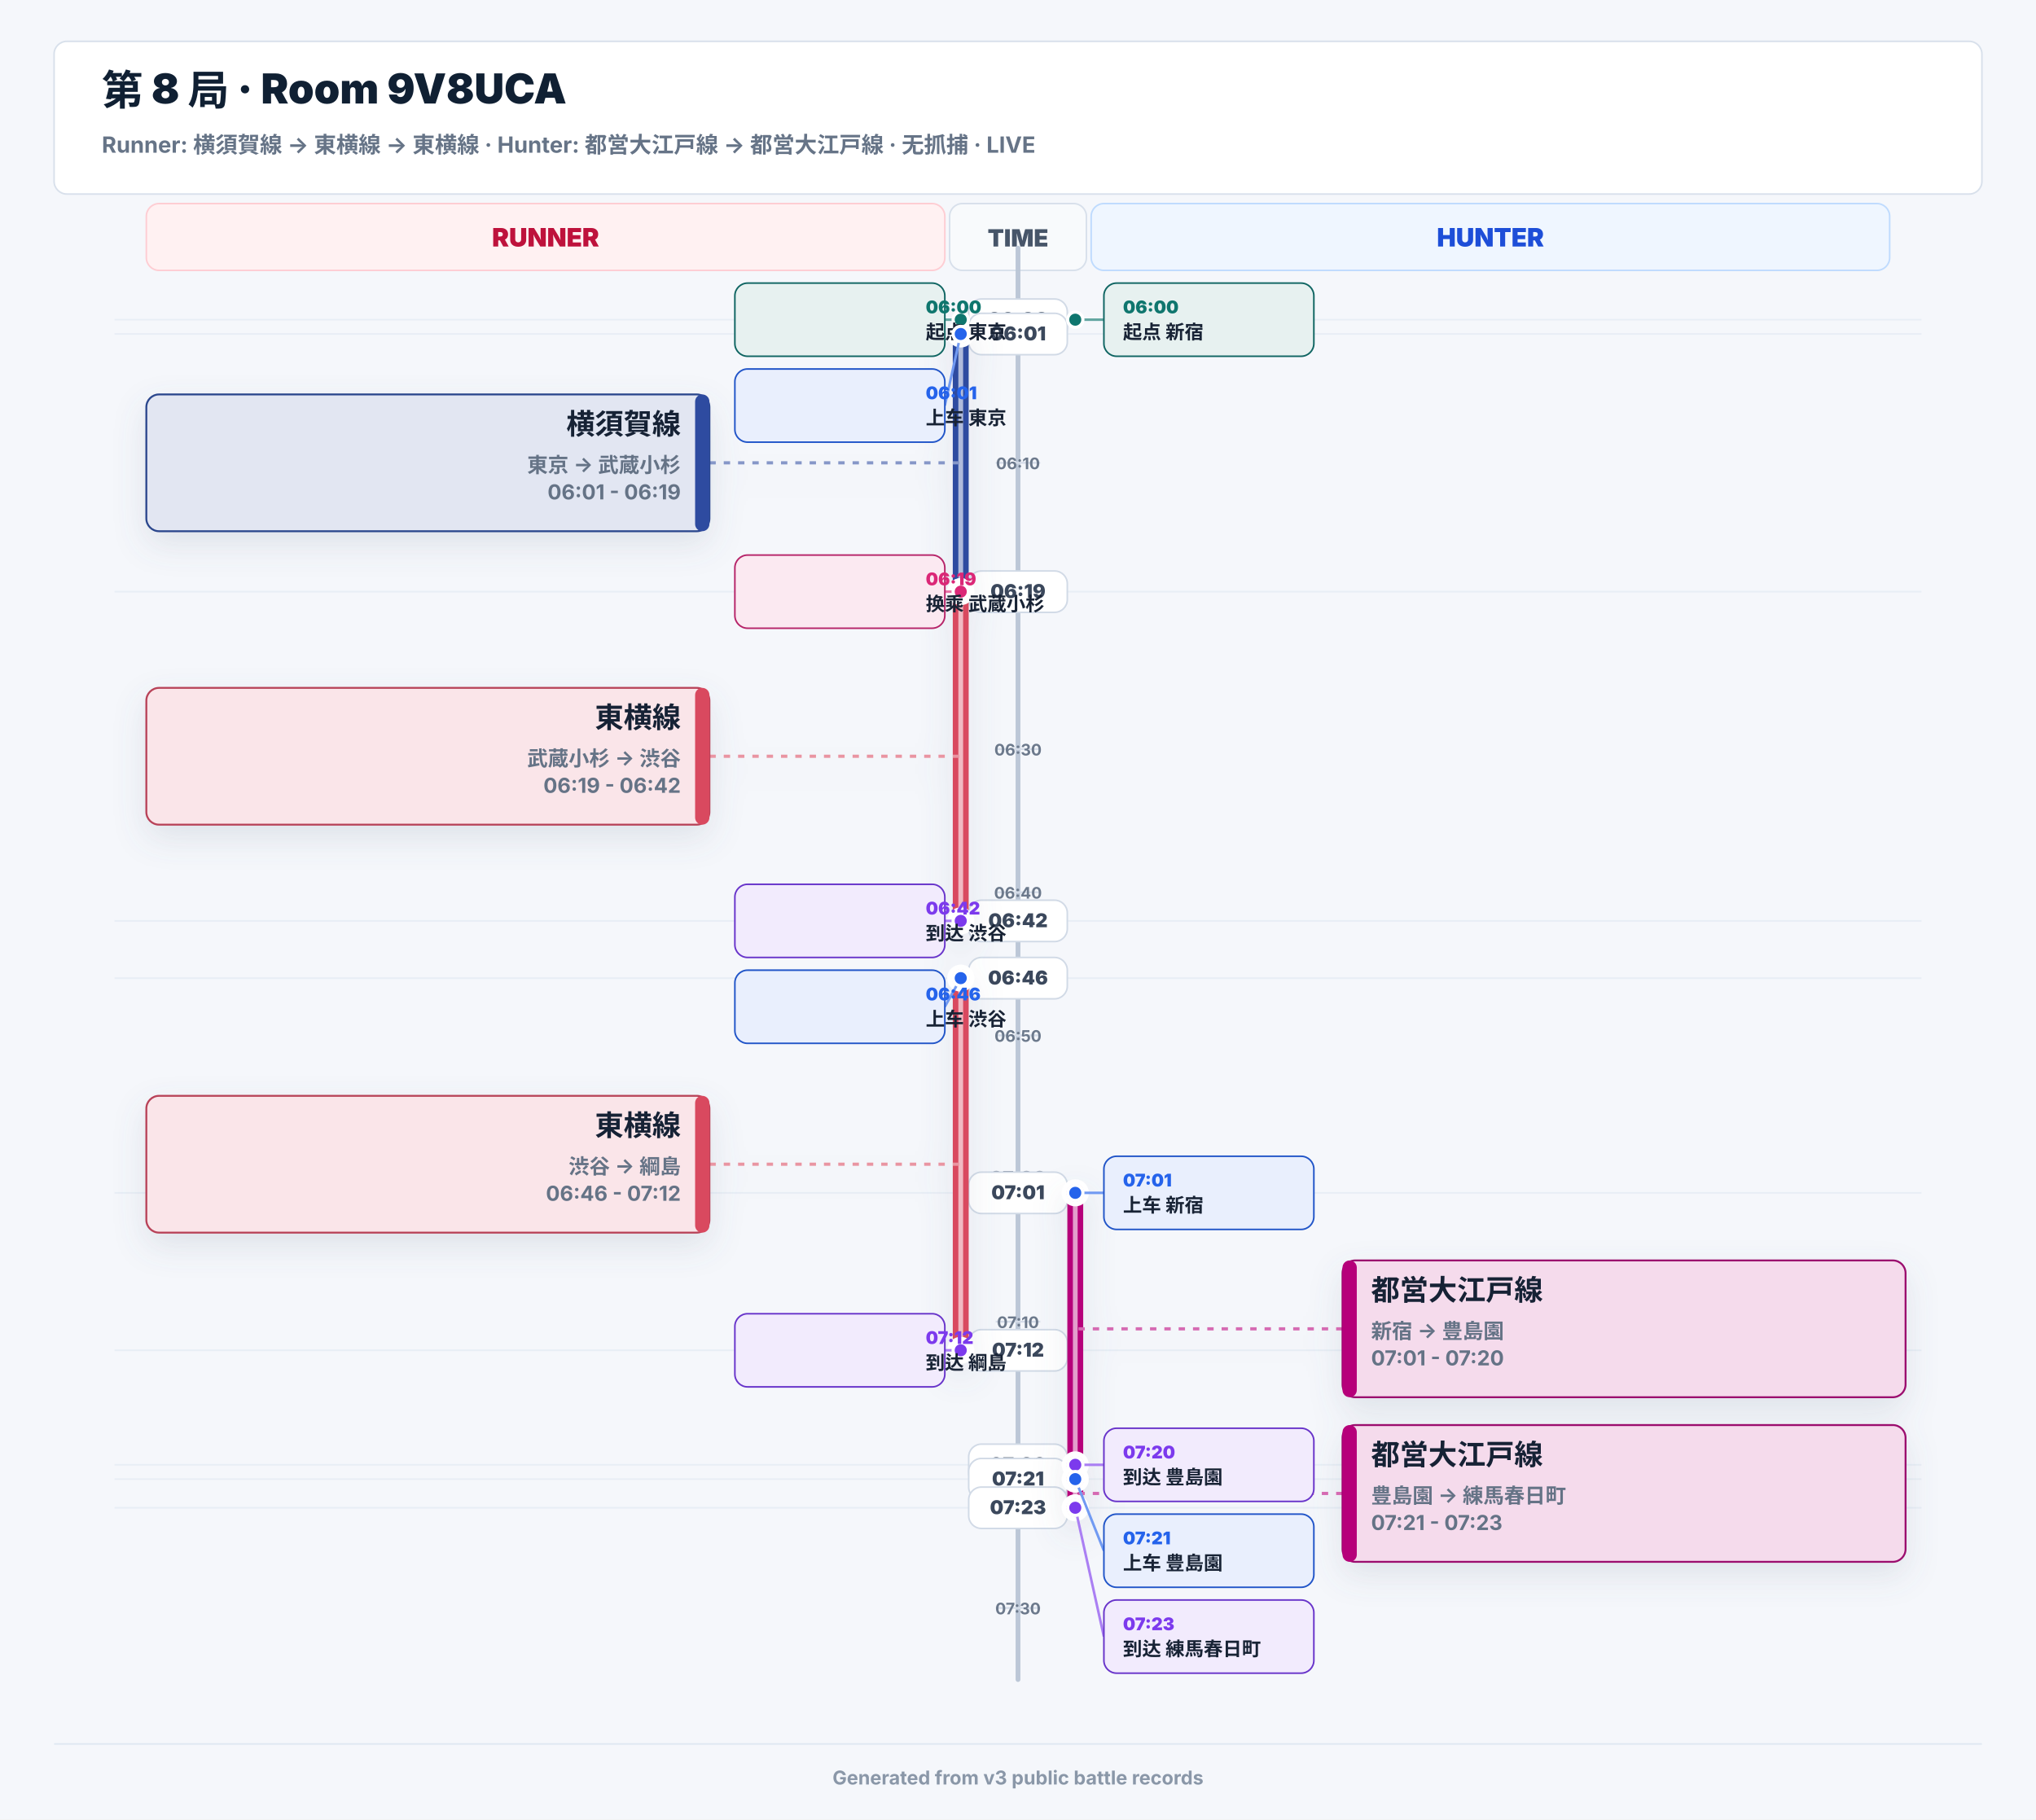
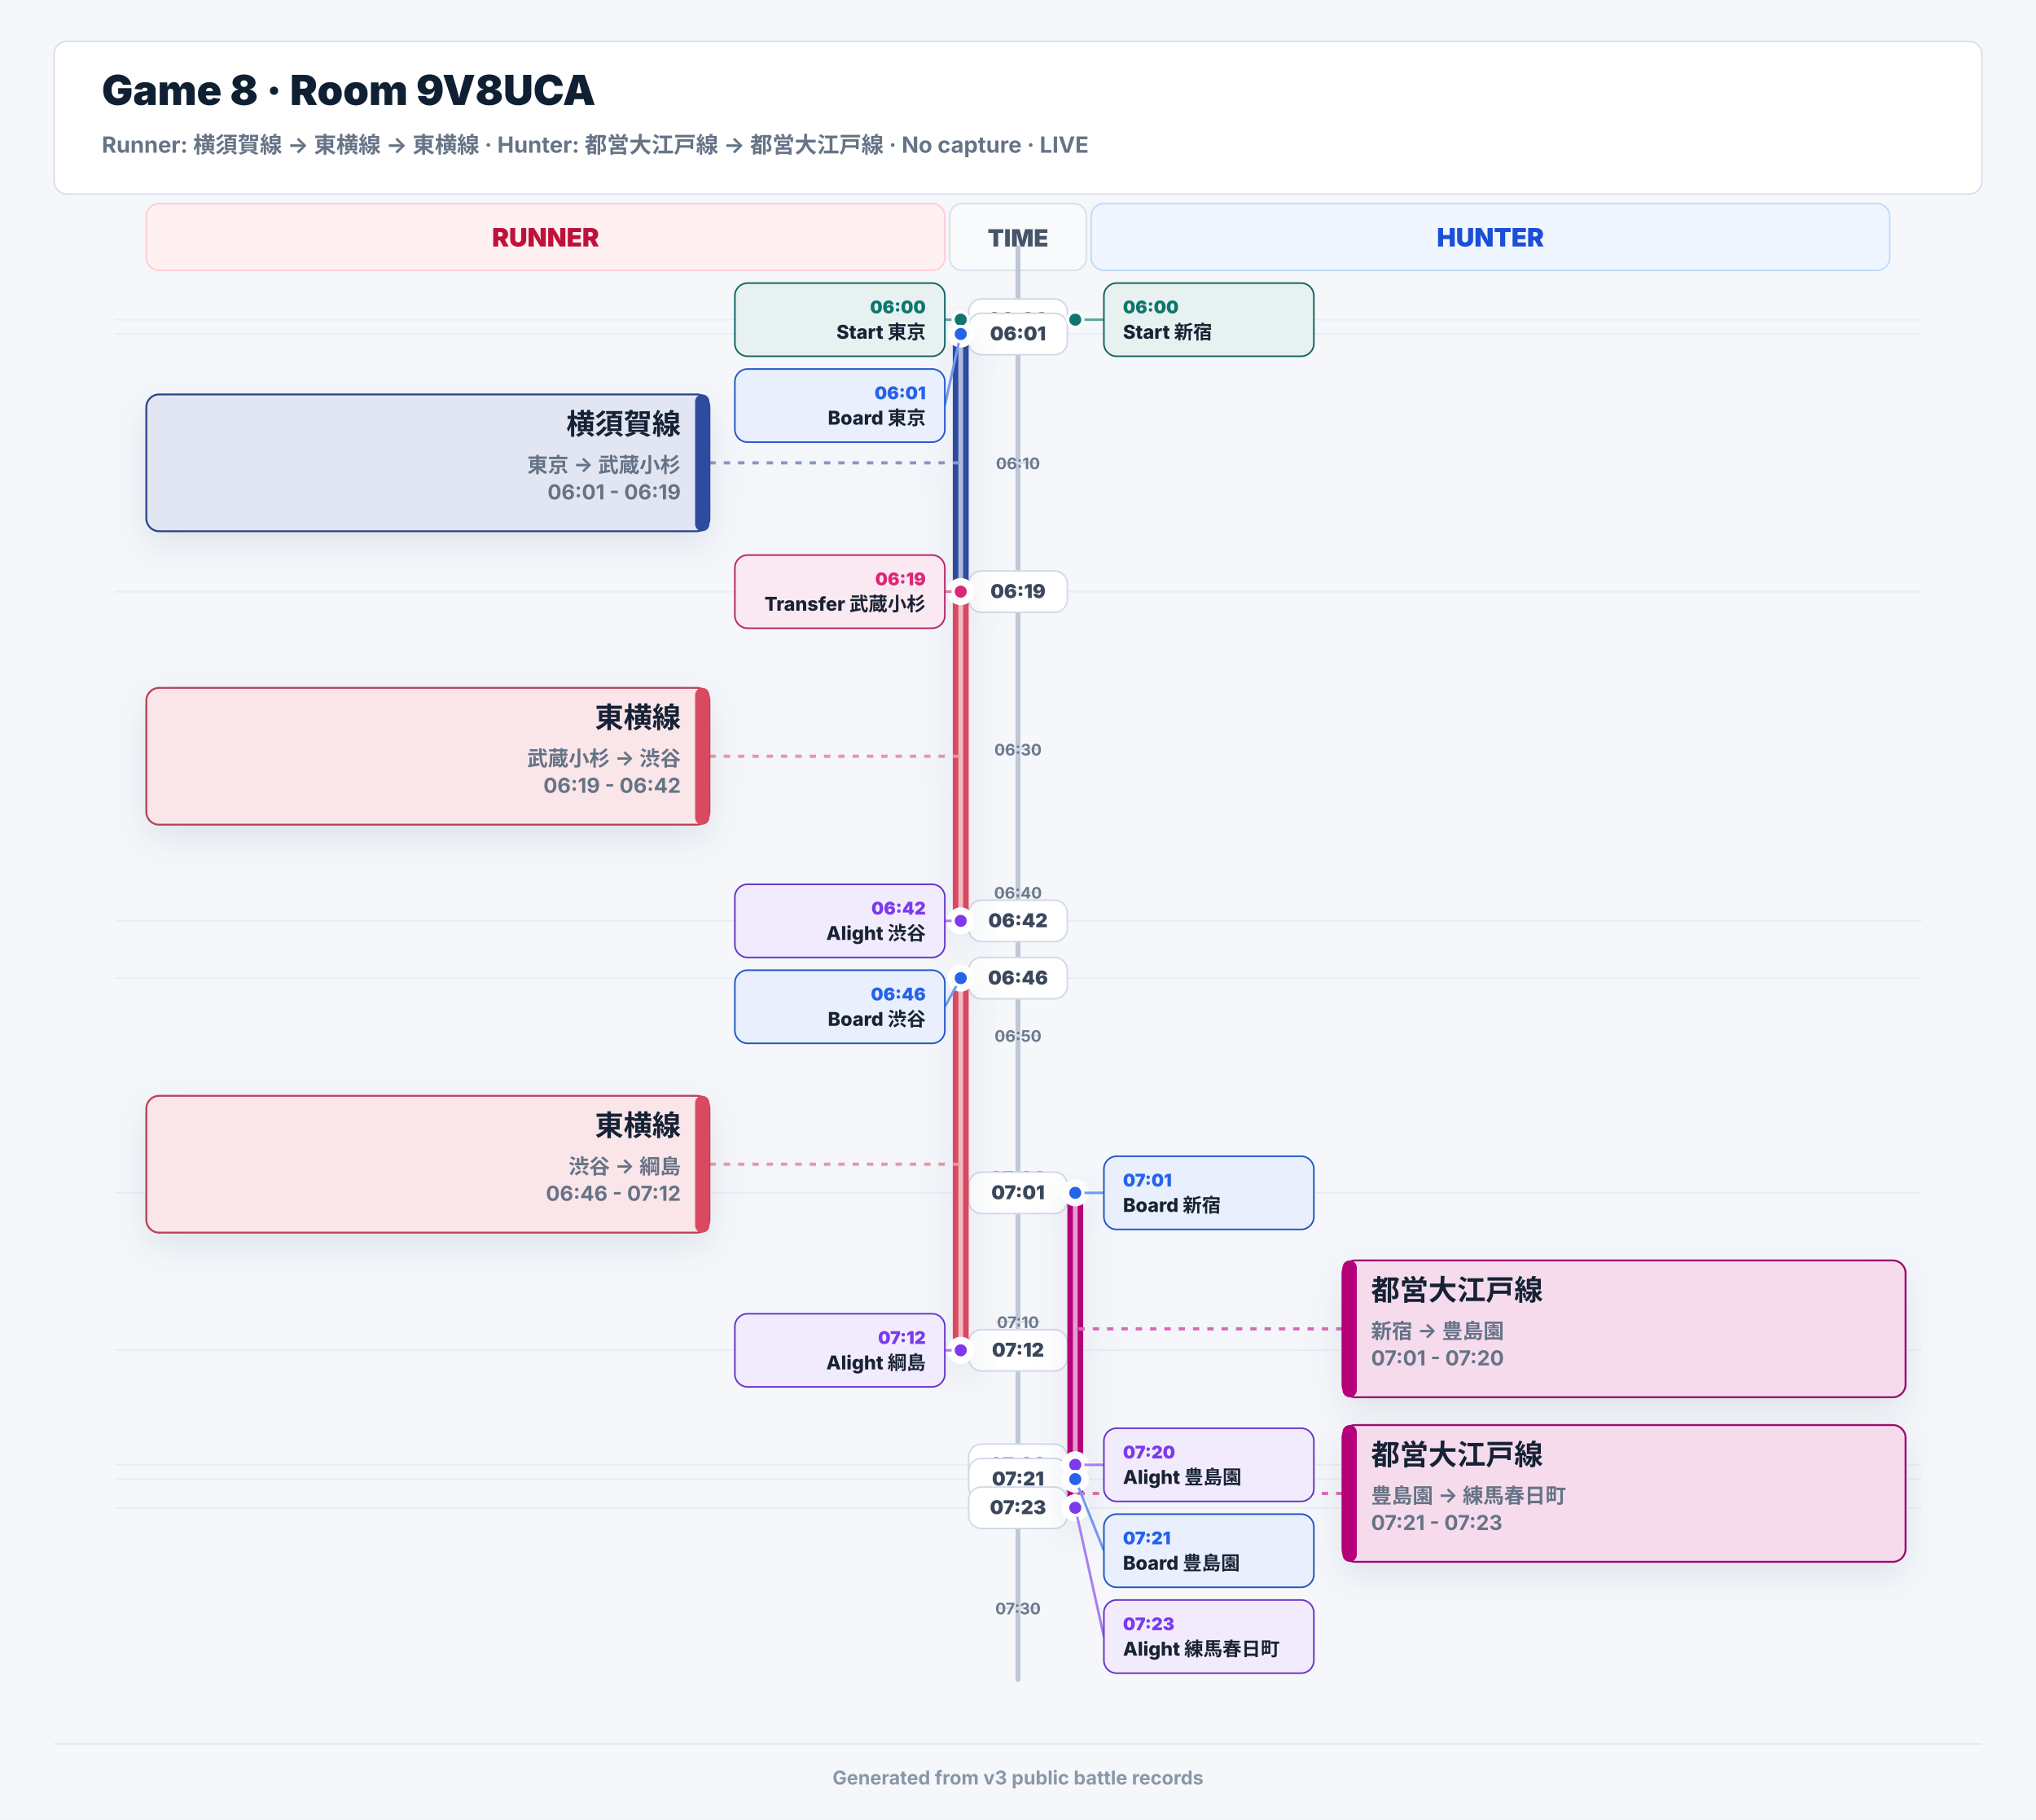
<svg xmlns="http://www.w3.org/2000/svg" width="1280" height="1144" viewBox="0 0 1280 1144" role="img" aria-label="Battle timeline">
  <defs>
    <filter id="softShadow" x="-20%" y="-20%" width="140%" height="140%">
      <feDropShadow dx="0" dy="8" stdDeviation="10" flood-color="#64748b" flood-opacity="0.16" />
    </filter>
  </defs>
  <g font-family="Inter, ui-sans-serif, system-ui, -apple-system, BlinkMacSystemFont, Segoe UI, sans-serif">
    <rect x="0" y="0" width="1280" height="100%" fill="#f5f7fb" />
    <rect x="34" y="26" width="1212" height="96" rx="8" fill="#ffffff" stroke="#d8e0eb" />
-     <text x="64.0" y="66.0" font-size="26" font-weight="900" fill="#102033" text-anchor="start">第 8 局 · Room 9V8UCA</text>
-     <text x="64.0" y="96.0" font-size="14" font-weight="750" fill="#667487" text-anchor="start">Runner: 横須賀線 -&gt; 東横線 -&gt; 東横線 · Hunter: 都営大江戸線 -&gt; 都営大江戸線 · 无抓捕 · LIVE</text>
+     <text x="64.0" y="66.0" font-size="26" font-weight="900" fill="#102033" text-anchor="start">Game 8 · Room 9V8UCA</text>
+     <text x="64.0" y="96.0" font-size="14" font-weight="750" fill="#667487" text-anchor="start">Runner: 横須賀線 -&gt; 東横線 -&gt; 東横線 · Hunter: 都営大江戸線 -&gt; 都営大江戸線 · No capture · LIVE</text>
    <rect x="92" y="128" width="502" height="42" rx="8" fill="#fff1f2" stroke="#fecdd3" />
    <text x="343.0" y="155.0" font-size="16" font-weight="950" fill="#be123c" text-anchor="middle">RUNNER</text>
    <rect x="686" y="128" width="502" height="42" rx="8" fill="#eff6ff" stroke="#bfdbfe" />
    <text x="937.0" y="155.0" font-size="16" font-weight="950" fill="#1d4ed8" text-anchor="middle">HUNTER</text>
    <rect x="597" y="128" width="86" height="42" rx="8" fill="#f8fafc" stroke="#d8e0eb" />
    <text x="640.0" y="155.0" font-size="15" font-weight="950" fill="#475569" text-anchor="middle">TIME</text>
    <rect x="34" y="1096.0" width="1212" height="1" fill="#dfe7f1" />
    <g opacity="0.96">
      <line x1="640" y1="156.0" x2="640" y2="1056.0" stroke="#b9c5d5" stroke-width="3" stroke-linecap="round" />
      <line x1="616" y1="201.0" x2="664" y2="201.0" stroke="#d4dce8" stroke-width="1.2" />
      <text x="640.0" y="205.0" font-size="12" font-weight="800" fill="#667487" text-anchor="middle">06:00</text>
      <line x1="626" y1="291.0" x2="654" y2="291.0" stroke="#d4dce8" stroke-width="1.2" />
      <text x="640.0" y="295.0" font-size="10" font-weight="650" fill="#667487" text-anchor="middle">06:10</text>
      <line x1="626" y1="381.0" x2="654" y2="381.0" stroke="#d4dce8" stroke-width="1.2" />
      <text x="640.0" y="385.0" font-size="10" font-weight="650" fill="#667487" text-anchor="middle">06:20</text>
      <line x1="626" y1="471.0" x2="654" y2="471.0" stroke="#d4dce8" stroke-width="1.2" />
      <text x="640.0" y="475.0" font-size="10" font-weight="650" fill="#667487" text-anchor="middle">06:30</text>
      <line x1="626" y1="561.0" x2="654" y2="561.0" stroke="#d4dce8" stroke-width="1.2" />
      <text x="640.0" y="565.0" font-size="10" font-weight="650" fill="#667487" text-anchor="middle">06:40</text>
      <line x1="626" y1="651.0" x2="654" y2="651.0" stroke="#d4dce8" stroke-width="1.2" />
      <text x="640.0" y="655.0" font-size="10" font-weight="650" fill="#667487" text-anchor="middle">06:50</text>
      <line x1="616" y1="741.0" x2="664" y2="741.0" stroke="#d4dce8" stroke-width="1.2" />
      <text x="640.0" y="745.0" font-size="12" font-weight="800" fill="#667487" text-anchor="middle">07:00</text>
      <line x1="626" y1="831.0" x2="654" y2="831.0" stroke="#d4dce8" stroke-width="1.2" />
      <text x="640.0" y="835.0" font-size="10" font-weight="650" fill="#667487" text-anchor="middle">07:10</text>
      <line x1="626" y1="921.0" x2="654" y2="921.0" stroke="#d4dce8" stroke-width="1.2" />
      <text x="640.0" y="925.0" font-size="10" font-weight="650" fill="#667487" text-anchor="middle">07:20</text>
      <line x1="626" y1="1011.0" x2="654" y2="1011.0" stroke="#d4dce8" stroke-width="1.2" />
      <text x="640.0" y="1015.0" font-size="10" font-weight="650" fill="#667487" text-anchor="middle">07:30</text>
      <line x1="72" y1="201.0" x2="1208" y2="201.0" stroke="#e7edf5" stroke-width="1" />
      <rect x="609" y="188.0" width="62" height="26" rx="8" fill="#ffffff" stroke="#cfd8e5" />
      <text x="640.0" y="205.0" font-size="12" font-weight="900" fill="#334155" text-anchor="middle">06:00</text>
      <line x1="72" y1="210.0" x2="1208" y2="210.0" stroke="#e7edf5" stroke-width="1" />
      <rect x="609" y="197.0" width="62" height="26" rx="8" fill="#ffffff" stroke="#cfd8e5" />
      <text x="640.0" y="214.0" font-size="12" font-weight="900" fill="#334155" text-anchor="middle">06:01</text>
      <line x1="72" y1="372.0" x2="1208" y2="372.0" stroke="#e7edf5" stroke-width="1" />
      <rect x="609" y="359.0" width="62" height="26" rx="8" fill="#ffffff" stroke="#cfd8e5" />
      <text x="640.0" y="376.0" font-size="12" font-weight="900" fill="#334155" text-anchor="middle">06:19</text>
      <line x1="72" y1="579.0" x2="1208" y2="579.0" stroke="#e7edf5" stroke-width="1" />
      <rect x="609" y="566.0" width="62" height="26" rx="8" fill="#ffffff" stroke="#cfd8e5" />
      <text x="640.0" y="583.0" font-size="12" font-weight="900" fill="#334155" text-anchor="middle">06:42</text>
      <line x1="72" y1="615.0" x2="1208" y2="615.0" stroke="#e7edf5" stroke-width="1" />
      <rect x="609" y="602.0" width="62" height="26" rx="8" fill="#ffffff" stroke="#cfd8e5" />
      <text x="640.0" y="619.0" font-size="12" font-weight="900" fill="#334155" text-anchor="middle">06:46</text>
      <line x1="72" y1="750.0" x2="1208" y2="750.0" stroke="#e7edf5" stroke-width="1" />
      <rect x="609" y="737.0" width="62" height="26" rx="8" fill="#ffffff" stroke="#cfd8e5" />
      <text x="640.0" y="754.0" font-size="12" font-weight="900" fill="#334155" text-anchor="middle">07:01</text>
      <line x1="72" y1="849.0" x2="1208" y2="849.0" stroke="#e7edf5" stroke-width="1" />
      <rect x="609" y="836.0" width="62" height="26" rx="8" fill="#ffffff" stroke="#cfd8e5" />
      <text x="640.0" y="853.0" font-size="12" font-weight="900" fill="#334155" text-anchor="middle">07:12</text>
      <line x1="72" y1="921.0" x2="1208" y2="921.0" stroke="#e7edf5" stroke-width="1" />
      <rect x="609" y="908.0" width="62" height="26" rx="8" fill="#ffffff" stroke="#cfd8e5" />
      <text x="640.0" y="925.0" font-size="12" font-weight="900" fill="#334155" text-anchor="middle">07:20</text>
      <line x1="72" y1="930.0" x2="1208" y2="930.0" stroke="#e7edf5" stroke-width="1" />
      <rect x="609" y="917.0" width="62" height="26" rx="8" fill="#ffffff" stroke="#cfd8e5" />
      <text x="640.0" y="934.0" font-size="12" font-weight="900" fill="#334155" text-anchor="middle">07:21</text>
      <line x1="72" y1="948.0" x2="1208" y2="948.0" stroke="#e7edf5" stroke-width="1" />
      <rect x="609" y="935.0" width="62" height="26" rx="8" fill="#ffffff" stroke="#cfd8e5" />
      <text x="640.0" y="952.0" font-size="12" font-weight="900" fill="#334155" text-anchor="middle">07:23</text>
    </g>
    <g filter="url(#softShadow)">
      <line x1="604" y1="210.0" x2="604" y2="372.0" stroke="#2F4CA0" stroke-width="10" stroke-linecap="round" />
      <line x1="604" y1="210.0" x2="604" y2="372.0" stroke="#ffffff" stroke-opacity="0.62" stroke-width="3" stroke-linecap="round" />
      <circle cx="604" cy="210.0" r="7" fill="#2F4CA0" stroke="#ffffff" stroke-width="3" />
      <circle cx="604" cy="372.0" r="7" fill="#2F4CA0" stroke="#ffffff" stroke-width="3" />
      <line x1="446" y1="291.0" x2="604" y2="291.0" stroke="#8697c8" stroke-width="2" stroke-dasharray="4 5" />
      <rect x="92" y="248.0" width="354" height="86" rx="8" fill="#e2e6f2" stroke="#2c468d" stroke-width="1.2" />
      <rect x="437" y="248.0" width="9" height="86" rx="4.5" fill="#2F4CA0" />
      <text x="428.0" y="273.0" font-size="18" font-weight="800" fill="#162235" text-anchor="end">横須賀線</text>
      <text x="428.0" y="297.0" font-size="13" font-weight="650" fill="#657386" text-anchor="end">東京 -&gt; 武蔵小杉</text>
      <text x="428.0" y="314.0" font-size="13" font-weight="650" fill="#657386" text-anchor="end">06:01 - 06:19</text>
      <line x1="604" y1="372.0" x2="604" y2="579.0" stroke="#D9485F" stroke-width="10" stroke-linecap="round" />
      <line x1="604" y1="372.0" x2="604" y2="579.0" stroke="#ffffff" stroke-opacity="0.62" stroke-width="3" stroke-linecap="round" />
      <circle cx="604" cy="372.0" r="7" fill="#D9485F" stroke="#ffffff" stroke-width="3" />
      <circle cx="604" cy="579.0" r="7" fill="#D9485F" stroke="#ffffff" stroke-width="3" />
      <line x1="446" y1="475.5" x2="604" y2="475.5" stroke="#e995a2" stroke-width="2" stroke-dasharray="4 5" />
      <rect x="92" y="432.5" width="354" height="86" rx="8" fill="#fae5e9" stroke="#b84258" stroke-width="1.2" />
      <rect x="437" y="432.5" width="9" height="86" rx="4.5" fill="#D9485F" />
      <text x="428.0" y="457.5" font-size="18" font-weight="800" fill="#162235" text-anchor="end">東横線</text>
      <text x="428.0" y="481.5" font-size="13" font-weight="650" fill="#657386" text-anchor="end">武蔵小杉 -&gt; 渋谷</text>
      <text x="428.0" y="498.5" font-size="13" font-weight="650" fill="#657386" text-anchor="end">06:19 - 06:42</text>
      <line x1="604" y1="615.0" x2="604" y2="849.0" stroke="#D9485F" stroke-width="10" stroke-linecap="round" />
      <line x1="604" y1="615.0" x2="604" y2="849.0" stroke="#ffffff" stroke-opacity="0.62" stroke-width="3" stroke-linecap="round" />
      <circle cx="604" cy="615.0" r="7" fill="#D9485F" stroke="#ffffff" stroke-width="3" />
      <circle cx="604" cy="849.0" r="7" fill="#D9485F" stroke="#ffffff" stroke-width="3" />
      <line x1="446" y1="732.0" x2="604" y2="732.0" stroke="#e995a2" stroke-width="2" stroke-dasharray="4 5" />
      <rect x="92" y="689.0" width="354" height="86" rx="8" fill="#fae5e9" stroke="#b84258" stroke-width="1.2" />
      <rect x="437" y="689.0" width="9" height="86" rx="4.5" fill="#D9485F" />
      <text x="428.0" y="714.0" font-size="18" font-weight="800" fill="#162235" text-anchor="end">東横線</text>
      <text x="428.0" y="738.0" font-size="13" font-weight="650" fill="#657386" text-anchor="end">渋谷 -&gt; 綱島</text>
      <text x="428.0" y="755.0" font-size="13" font-weight="650" fill="#657386" text-anchor="end">06:46 - 07:12</text>
      <line x1="676" y1="750.0" x2="676" y2="921.0" stroke="#B6007A" stroke-width="10" stroke-linecap="round" />
      <line x1="676" y1="750.0" x2="676" y2="921.0" stroke="#ffffff" stroke-opacity="0.62" stroke-width="3" stroke-linecap="round" />
      <circle cx="676" cy="750.0" r="7" fill="#B6007A" stroke="#ffffff" stroke-width="3" />
      <circle cx="676" cy="921.0" r="7" fill="#B6007A" stroke="#ffffff" stroke-width="3" />
      <line x1="844" y1="835.5" x2="676" y2="835.5" stroke="#d56bb2" stroke-width="2" stroke-dasharray="4 5" />
      <rect x="844" y="792.5" width="354" height="86" rx="8" fill="#f5dbec" stroke="#9b076e" stroke-width="1.2" />
      <rect x="844" y="792.5" width="9" height="86" rx="4.5" fill="#B6007A" />
      <text x="862.0" y="817.5" font-size="18" font-weight="800" fill="#162235" text-anchor="start">都営大江戸線</text>
      <text x="862.0" y="841.5" font-size="13" font-weight="650" fill="#657386" text-anchor="start">新宿 -&gt; 豊島園</text>
      <text x="862.0" y="858.5" font-size="13" font-weight="650" fill="#657386" text-anchor="start">07:01 - 07:20</text>
      <line x1="676" y1="930.0" x2="676" y2="948.0" stroke="#B6007A" stroke-width="10" stroke-linecap="round" />
      <line x1="676" y1="930.0" x2="676" y2="948.0" stroke="#ffffff" stroke-opacity="0.62" stroke-width="3" stroke-linecap="round" />
      <circle cx="676" cy="930.0" r="7" fill="#B6007A" stroke="#ffffff" stroke-width="3" />
      <circle cx="676" cy="948.0" r="7" fill="#B6007A" stroke="#ffffff" stroke-width="3" />
      <line x1="844" y1="939.0" x2="676" y2="939.0" stroke="#d56bb2" stroke-width="2" stroke-dasharray="4 5" />
      <rect x="844" y="896.0" width="354" height="86" rx="8" fill="#f5dbec" stroke="#9b076e" stroke-width="1.2" />
      <rect x="844" y="896.0" width="9" height="86" rx="4.5" fill="#B6007A" />
      <text x="862.0" y="921.0" font-size="18" font-weight="800" fill="#162235" text-anchor="start">都営大江戸線</text>
      <text x="862.0" y="945.0" font-size="13" font-weight="650" fill="#657386" text-anchor="start">豊島園 -&gt; 練馬春日町</text>
      <text x="862.0" y="962.0" font-size="13" font-weight="650" fill="#657386" text-anchor="start">07:21 - 07:23</text>
    </g>
    <g>
      <line x1="594" y1="201.0" x2="604" y2="201.0" stroke="#63a6a1" stroke-width="1.6" />
      <circle cx="604" cy="201.0" r="4.8" fill="#0f766e" stroke="#ffffff" stroke-width="2" />
      <rect x="462" y="178.0" width="132" height="46" rx="8" fill="#e7f1f0" stroke="#0f6562" />
-       <text x="582.0" y="197.0" font-size="11" font-weight="900" fill="#0f766e" text-anchor="right">06:00</text>
-       <text x="582.0" y="213.0" font-size="12" font-weight="800" fill="#182335" text-anchor="right">起点 東京</text>
+       <text x="582.0" y="197.0" font-size="11" font-weight="900" fill="#0f766e" text-anchor="end">06:00</text>
+       <text x="582.0" y="213.0" font-size="12" font-weight="800" fill="#182335" text-anchor="end">Start 東京</text>
      <line x1="594" y1="255.0" x2="604" y2="210.0" stroke="#719af2" stroke-width="1.6" />
      <circle cx="604" cy="210.0" r="4.8" fill="#2563eb" stroke="#ffffff" stroke-width="2" />
      <rect x="462" y="232.0" width="132" height="46" rx="8" fill="#e9effd" stroke="#2155c8" />
-       <text x="582.0" y="251.0" font-size="11" font-weight="900" fill="#2563eb" text-anchor="right">06:01</text>
-       <text x="582.0" y="267.0" font-size="12" font-weight="800" fill="#182335" text-anchor="right">上车 東京</text>
+       <text x="582.0" y="251.0" font-size="11" font-weight="900" fill="#2563eb" text-anchor="end">06:01</text>
+       <text x="582.0" y="267.0" font-size="12" font-weight="800" fill="#182335" text-anchor="end">Board 東京</text>
      <line x1="594" y1="372.0" x2="604" y2="372.0" stroke="#e873a7" stroke-width="1.6" />
      <circle cx="604" cy="372.0" r="4.8" fill="#db2777" stroke="#ffffff" stroke-width="2" />
      <rect x="462" y="349.0" width="132" height="46" rx="8" fill="#fbe9f1" stroke="#b62469" />
-       <text x="582.0" y="368.0" font-size="11" font-weight="900" fill="#db2777" text-anchor="right">06:19</text>
-       <text x="582.0" y="384.0" font-size="12" font-weight="800" fill="#182335" text-anchor="right">换乘 武蔵小杉</text>
+       <text x="582.0" y="368.0" font-size="11" font-weight="900" fill="#db2777" text-anchor="end">06:19</text>
+       <text x="582.0" y="384.0" font-size="12" font-weight="800" fill="#182335" text-anchor="end">Transfer 武蔵小杉</text>
      <line x1="594" y1="579.0" x2="604" y2="579.0" stroke="#aa7ff3" stroke-width="1.6" />
      <circle cx="604" cy="579.0" r="4.8" fill="#7c3aed" stroke="#ffffff" stroke-width="2" />
      <rect x="462" y="556.0" width="132" height="46" rx="8" fill="#f2ebfd" stroke="#6834ca" />
-       <text x="582.0" y="575.0" font-size="11" font-weight="900" fill="#7c3aed" text-anchor="right">06:42</text>
-       <text x="582.0" y="591.0" font-size="12" font-weight="800" fill="#182335" text-anchor="right">到达 渋谷</text>
+       <text x="582.0" y="575.0" font-size="11" font-weight="900" fill="#7c3aed" text-anchor="end">06:42</text>
+       <text x="582.0" y="591.0" font-size="12" font-weight="800" fill="#182335" text-anchor="end">Alight 渋谷</text>
      <line x1="594" y1="633.0" x2="604" y2="615.0" stroke="#719af2" stroke-width="1.6" />
      <circle cx="604" cy="615.0" r="4.8" fill="#2563eb" stroke="#ffffff" stroke-width="2" />
      <rect x="462" y="610.0" width="132" height="46" rx="8" fill="#e9effd" stroke="#2155c8" />
-       <text x="582.0" y="629.0" font-size="11" font-weight="900" fill="#2563eb" text-anchor="right">06:46</text>
-       <text x="582.0" y="645.0" font-size="12" font-weight="800" fill="#182335" text-anchor="right">上车 渋谷</text>
+       <text x="582.0" y="629.0" font-size="11" font-weight="900" fill="#2563eb" text-anchor="end">06:46</text>
+       <text x="582.0" y="645.0" font-size="12" font-weight="800" fill="#182335" text-anchor="end">Board 渋谷</text>
      <line x1="594" y1="849.0" x2="604" y2="849.0" stroke="#aa7ff3" stroke-width="1.6" />
      <circle cx="604" cy="849.0" r="4.8" fill="#7c3aed" stroke="#ffffff" stroke-width="2" />
      <rect x="462" y="826.0" width="132" height="46" rx="8" fill="#f2ebfd" stroke="#6834ca" />
-       <text x="582.0" y="845.0" font-size="11" font-weight="900" fill="#7c3aed" text-anchor="right">07:12</text>
-       <text x="582.0" y="861.0" font-size="12" font-weight="800" fill="#182335" text-anchor="right">到达 綱島</text>
+       <text x="582.0" y="845.0" font-size="11" font-weight="900" fill="#7c3aed" text-anchor="end">07:12</text>
+       <text x="582.0" y="861.0" font-size="12" font-weight="800" fill="#182335" text-anchor="end">Alight 綱島</text>
      <line x1="694" y1="201.0" x2="676" y2="201.0" stroke="#63a6a1" stroke-width="1.6" />
      <circle cx="676" cy="201.0" r="4.8" fill="#0f766e" stroke="#ffffff" stroke-width="2" />
      <rect x="694" y="178.0" width="132" height="46" rx="8" fill="#e7f1f0" stroke="#0f6562" />
-       <text x="706.0" y="197.0" font-size="11" font-weight="900" fill="#0f766e" text-anchor="left">06:00</text>
-       <text x="706.0" y="213.0" font-size="12" font-weight="800" fill="#182335" text-anchor="left">起点 新宿</text>
+       <text x="706.0" y="197.0" font-size="11" font-weight="900" fill="#0f766e" text-anchor="start">06:00</text>
+       <text x="706.0" y="213.0" font-size="12" font-weight="800" fill="#182335" text-anchor="start">Start 新宿</text>
      <line x1="694" y1="750.0" x2="676" y2="750.0" stroke="#719af2" stroke-width="1.6" />
      <circle cx="676" cy="750.0" r="4.8" fill="#2563eb" stroke="#ffffff" stroke-width="2" />
      <rect x="694" y="727.0" width="132" height="46" rx="8" fill="#e9effd" stroke="#2155c8" />
-       <text x="706.0" y="746.0" font-size="11" font-weight="900" fill="#2563eb" text-anchor="left">07:01</text>
-       <text x="706.0" y="762.0" font-size="12" font-weight="800" fill="#182335" text-anchor="left">上车 新宿</text>
+       <text x="706.0" y="746.0" font-size="11" font-weight="900" fill="#2563eb" text-anchor="start">07:01</text>
+       <text x="706.0" y="762.0" font-size="12" font-weight="800" fill="#182335" text-anchor="start">Board 新宿</text>
      <line x1="694" y1="921.0" x2="676" y2="921.0" stroke="#aa7ff3" stroke-width="1.6" />
      <circle cx="676" cy="921.0" r="4.8" fill="#7c3aed" stroke="#ffffff" stroke-width="2" />
      <rect x="694" y="898.0" width="132" height="46" rx="8" fill="#f2ebfd" stroke="#6834ca" />
-       <text x="706.0" y="917.0" font-size="11" font-weight="900" fill="#7c3aed" text-anchor="left">07:20</text>
-       <text x="706.0" y="933.0" font-size="12" font-weight="800" fill="#182335" text-anchor="left">到达 豊島園</text>
+       <text x="706.0" y="917.0" font-size="11" font-weight="900" fill="#7c3aed" text-anchor="start">07:20</text>
+       <text x="706.0" y="933.0" font-size="12" font-weight="800" fill="#182335" text-anchor="start">Alight 豊島園</text>
      <line x1="694" y1="975.0" x2="676" y2="930.0" stroke="#719af2" stroke-width="1.6" />
      <circle cx="676" cy="930.0" r="4.8" fill="#2563eb" stroke="#ffffff" stroke-width="2" />
      <rect x="694" y="952.0" width="132" height="46" rx="8" fill="#e9effd" stroke="#2155c8" />
-       <text x="706.0" y="971.0" font-size="11" font-weight="900" fill="#2563eb" text-anchor="left">07:21</text>
-       <text x="706.0" y="987.0" font-size="12" font-weight="800" fill="#182335" text-anchor="left">上车 豊島園</text>
+       <text x="706.0" y="971.0" font-size="11" font-weight="900" fill="#2563eb" text-anchor="start">07:21</text>
+       <text x="706.0" y="987.0" font-size="12" font-weight="800" fill="#182335" text-anchor="start">Board 豊島園</text>
      <line x1="694" y1="1029.0" x2="676" y2="948.0" stroke="#aa7ff3" stroke-width="1.6" />
      <circle cx="676" cy="948.0" r="4.8" fill="#7c3aed" stroke="#ffffff" stroke-width="2" />
      <rect x="694" y="1006.0" width="132" height="46" rx="8" fill="#f2ebfd" stroke="#6834ca" />
-       <text x="706.0" y="1025.0" font-size="11" font-weight="900" fill="#7c3aed" text-anchor="left">07:23</text>
-       <text x="706.0" y="1041.0" font-size="12" font-weight="800" fill="#182335" text-anchor="left">到达 練馬春日町</text>
+       <text x="706.0" y="1025.0" font-size="11" font-weight="900" fill="#7c3aed" text-anchor="start">07:23</text>
+       <text x="706.0" y="1041.0" font-size="12" font-weight="800" fill="#182335" text-anchor="start">Alight 練馬春日町</text>
    </g>
    <text x="640.0" y="1122.0" font-size="12" font-weight="650" fill="#8a97a8" text-anchor="middle">Generated from v3 public battle records</text>
  </g>
</svg>
